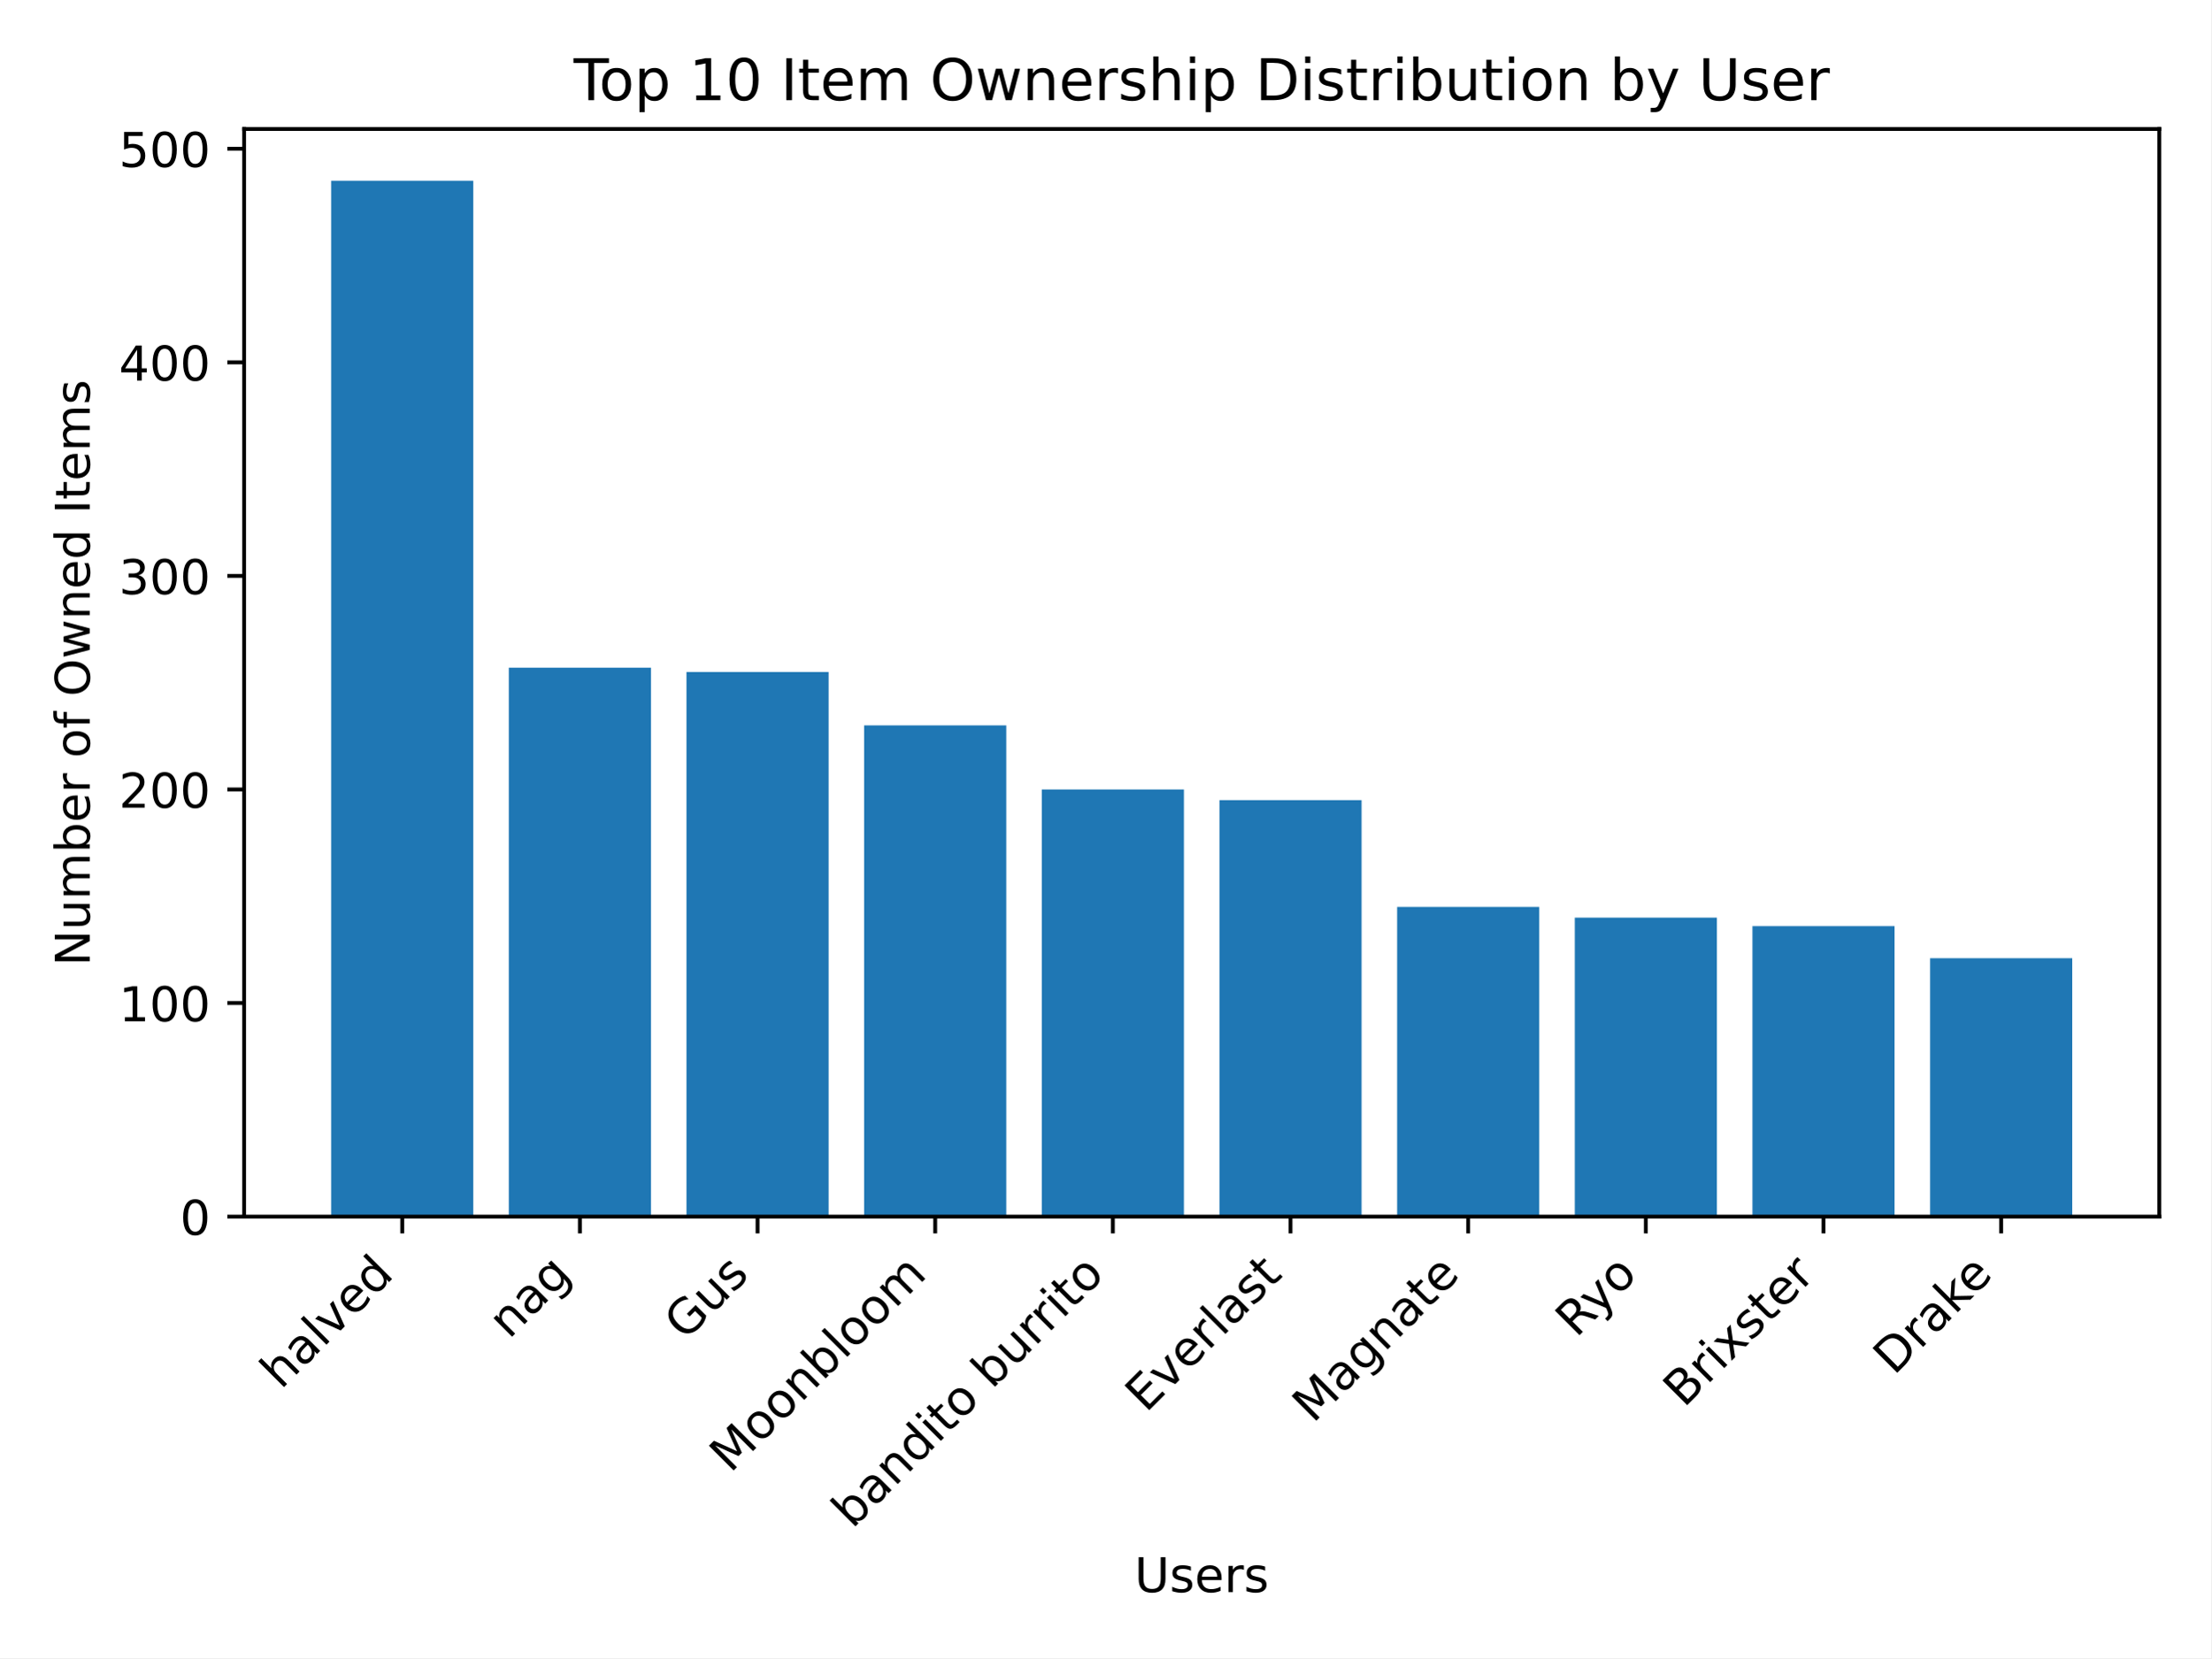
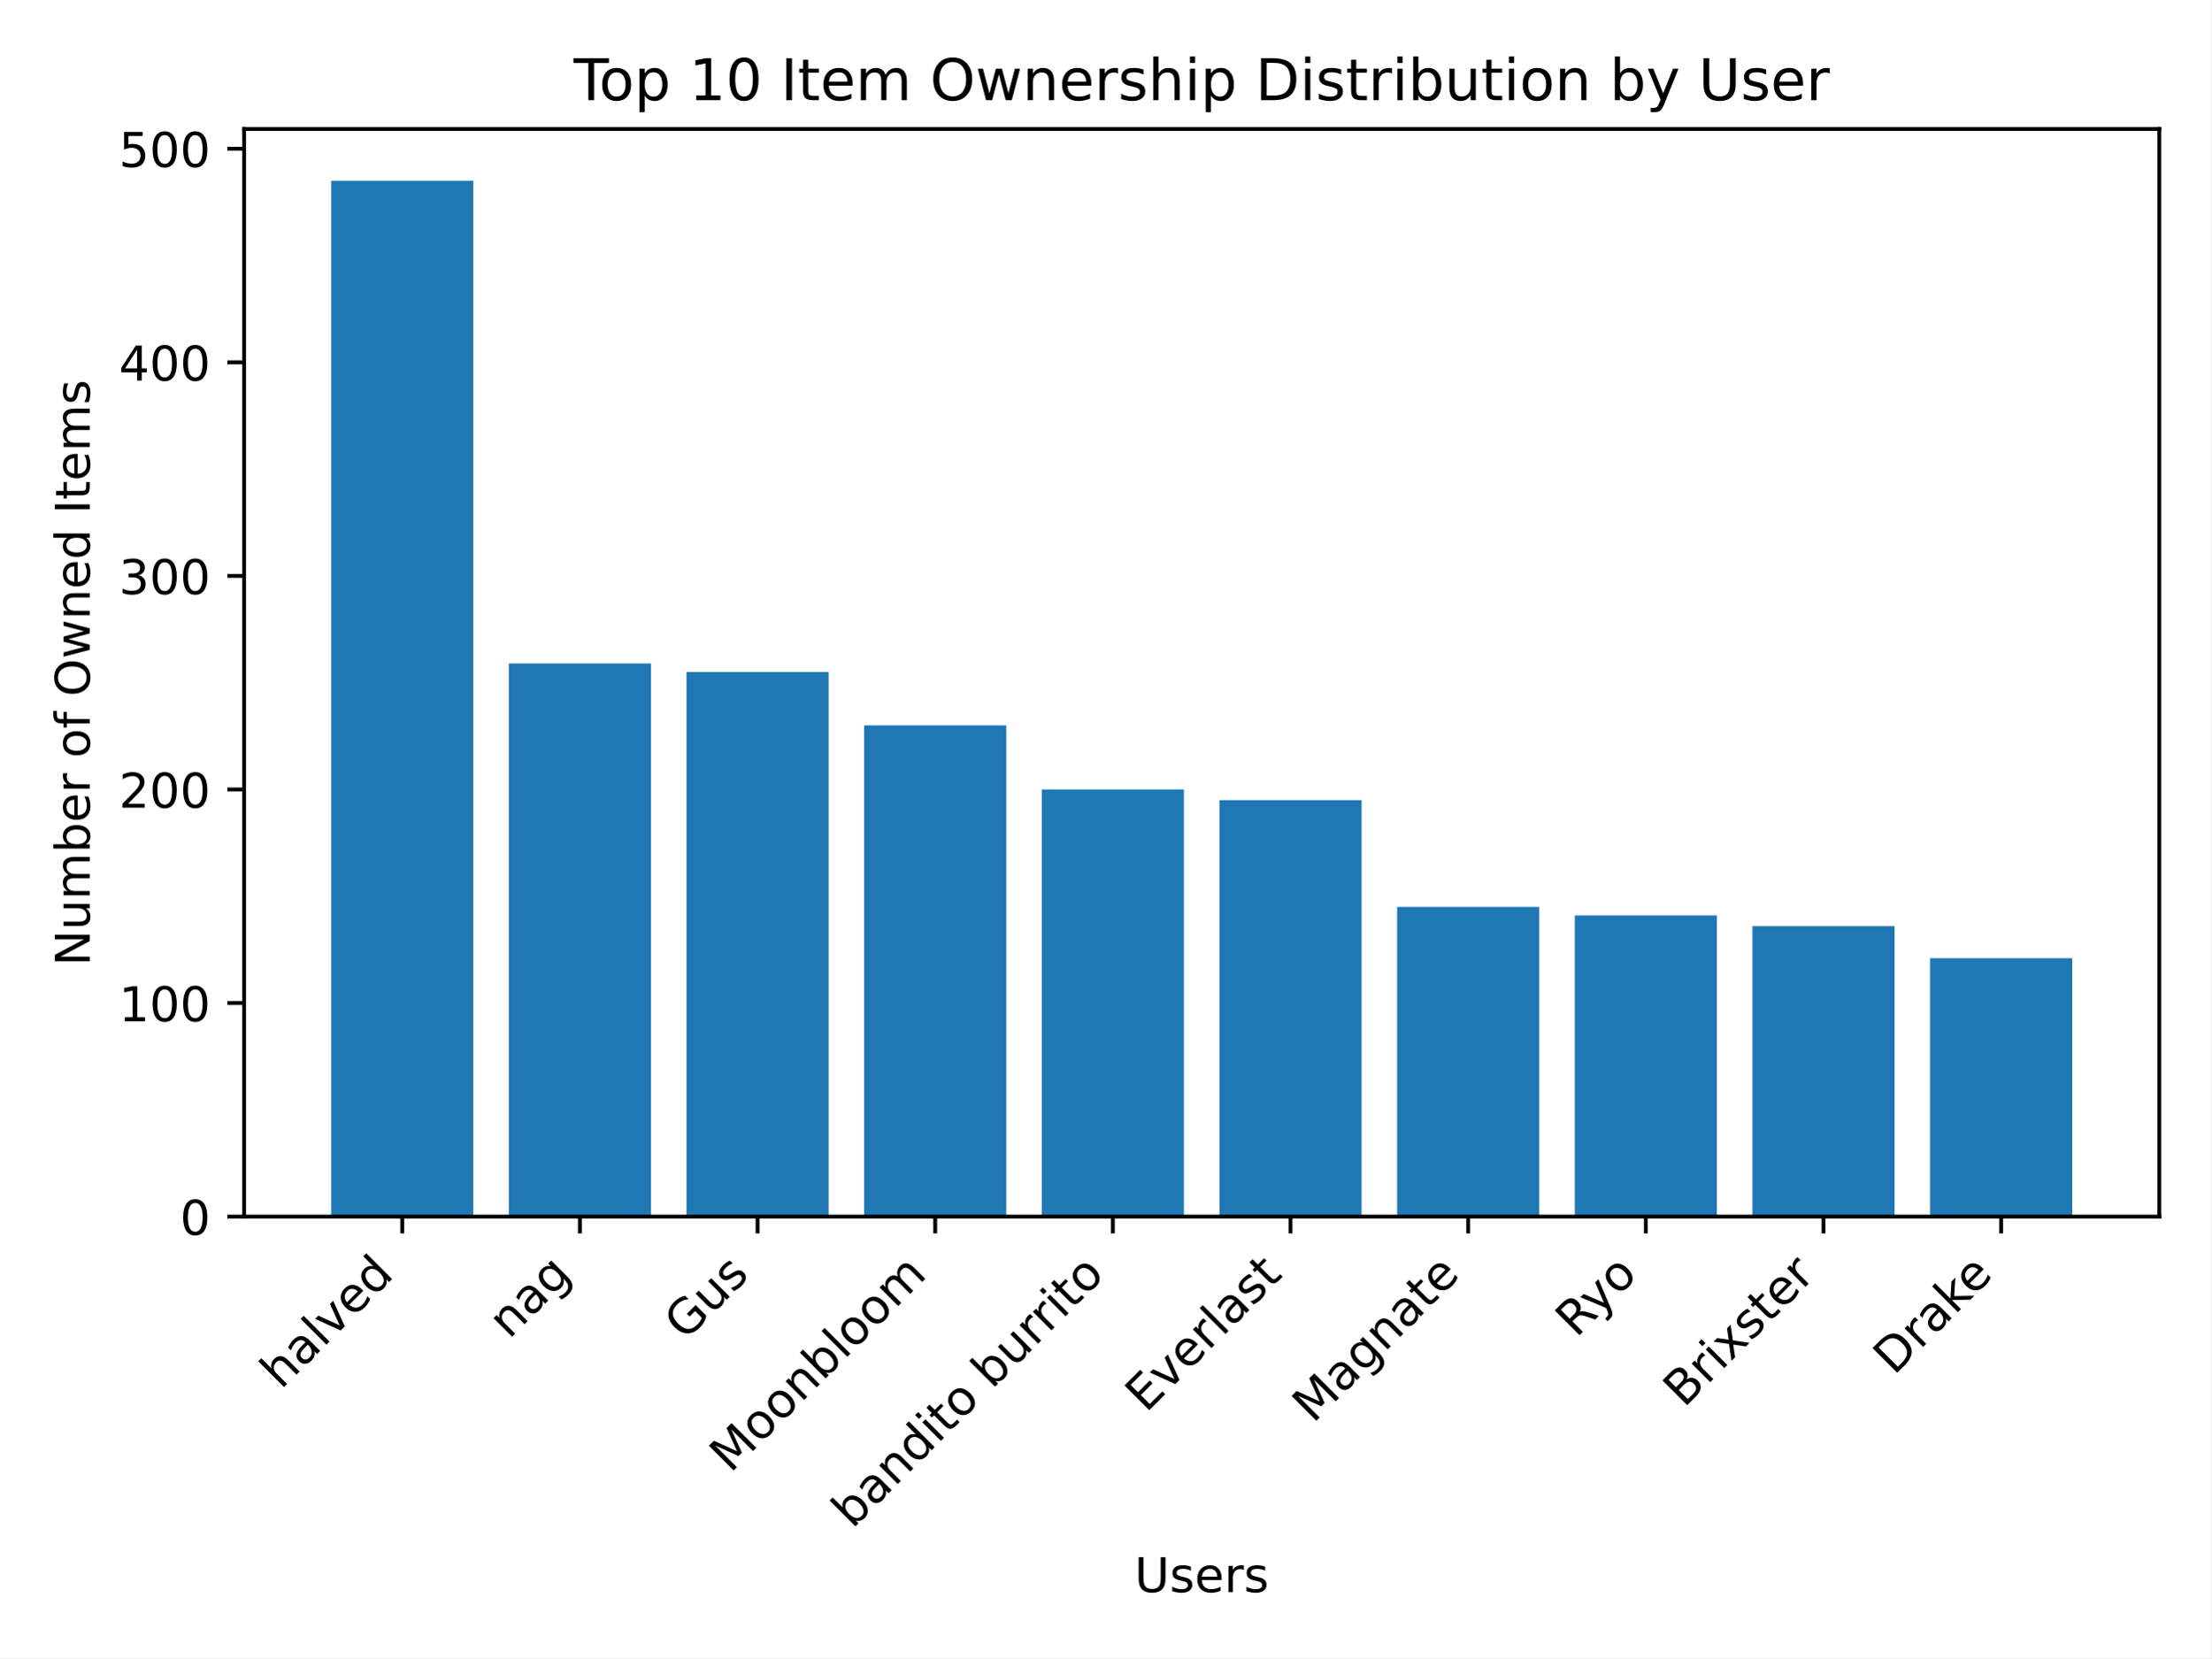
<svg xmlns="http://www.w3.org/2000/svg" xmlns:xlink="http://www.w3.org/1999/xlink" width="460.8pt" height="345.6pt" viewBox="0 0 460.8 345.6" version="1.1">
  <defs>
    <style type="text/css">*{stroke-linejoin: round; stroke-linecap: butt}</style>
  </defs>
  <g id="figure_1">
    <g id="patch_1">
      <path d="M 0 345.6  L 460.8 345.6  L 460.8 0  L 0 0  z " style="fill: #ffffff" />
    </g>
    <g id="axes_1">
      <g id="patch_2">
        <path d="M 50.87 253.581  L 450 253.581  L 450 26.88  L 50.87 26.88  z " style="fill: #ffffff" />
      </g>
      <g id="patch_3">
-         <path d="M 69.012 253.581  L 98.632 253.581  L 98.632 37.675  L 69.012 37.675  z " clip-path="url(#pc7df657d75)" style="fill: #1f77b4" />
+         <path d="M 69.012 253.581  L 98.632 253.581  L 98.632 37.675  L 69.012 37.675  z " clip-path="url(#pf16e4abce2)" style="fill: #1f77b4" />
      </g>
      <g id="patch_4">
-         <path d="M 106.037 253.581  L 135.657 253.581  L 135.657 139.173  L 106.037 139.173  z " clip-path="url(#pc7df657d75)" style="fill: #1f77b4" />
+         <path d="M 106.037 253.581  L 135.657 253.581  L 135.657 138.283  L 106.037 138.283  z " clip-path="url(#pf16e4abce2)" style="fill: #1f77b4" />
      </g>
      <g id="patch_5">
-         <path d="M 143.062 253.581  L 172.682 253.581  L 172.682 140.063  L 143.062 140.063  z " clip-path="url(#pc7df657d75)" style="fill: #1f77b4" />
+         <path d="M 143.062 253.581  L 172.682 253.581  L 172.682 140.063  L 143.062 140.063  z " clip-path="url(#pf16e4abce2)" style="fill: #1f77b4" />
      </g>
      <g id="patch_6">
-         <path d="M 180.087 253.581  L 209.707 253.581  L 209.707 151.192  L 180.087 151.192  z " clip-path="url(#pc7df657d75)" style="fill: #1f77b4" />
+         <path d="M 180.087 253.581  L 209.707 253.581  L 209.707 151.192  L 180.087 151.192  z " clip-path="url(#pf16e4abce2)" style="fill: #1f77b4" />
      </g>
      <g id="patch_7">
-         <path d="M 217.112 253.581  L 246.732 253.581  L 246.732 164.547  L 217.112 164.547  z " clip-path="url(#pc7df657d75)" style="fill: #1f77b4" />
+         <path d="M 217.112 253.581  L 246.732 253.581  L 246.732 164.547  L 217.112 164.547  z " clip-path="url(#pf16e4abce2)" style="fill: #1f77b4" />
      </g>
      <g id="patch_8">
-         <path d="M 254.138 253.581  L 283.758 253.581  L 283.758 166.773  L 254.138 166.773  z " clip-path="url(#pc7df657d75)" style="fill: #1f77b4" />
+         <path d="M 254.138 253.581  L 283.758 253.581  L 283.758 166.773  L 254.138 166.773  z " clip-path="url(#pf16e4abce2)" style="fill: #1f77b4" />
      </g>
      <g id="patch_9">
-         <path d="M 291.163 253.581  L 320.783 253.581  L 320.783 189.032  L 291.163 189.032  z " clip-path="url(#pc7df657d75)" style="fill: #1f77b4" />
+         <path d="M 291.163 253.581  L 320.783 253.581  L 320.783 189.032  L 291.163 189.032  z " clip-path="url(#pf16e4abce2)" style="fill: #1f77b4" />
      </g>
      <g id="patch_10">
-         <path d="M 328.188 253.581  L 357.808 253.581  L 357.808 191.257  L 328.188 191.257  z " clip-path="url(#pc7df657d75)" style="fill: #1f77b4" />
+         <path d="M 328.188 253.581  L 357.808 253.581  L 357.808 190.812  L 328.188 190.812  z " clip-path="url(#pf16e4abce2)" style="fill: #1f77b4" />
      </g>
      <g id="patch_11">
-         <path d="M 365.213 253.581  L 394.833 253.581  L 394.833 193.038  L 365.213 193.038  z " clip-path="url(#pc7df657d75)" style="fill: #1f77b4" />
+         <path d="M 365.213 253.581  L 394.833 253.581  L 394.833 193.038  L 365.213 193.038  z " clip-path="url(#pf16e4abce2)" style="fill: #1f77b4" />
      </g>
      <g id="patch_12">
-         <path d="M 402.238 253.581  L 431.858 253.581  L 431.858 199.716  L 402.238 199.716  z " clip-path="url(#pc7df657d75)" style="fill: #1f77b4" />
+         <path d="M 402.238 253.581  L 431.858 253.581  L 431.858 199.716  L 402.238 199.716  z " clip-path="url(#pf16e4abce2)" style="fill: #1f77b4" />
      </g>
      <g id="matplotlib.axis_1">
        <g id="xtick_1">
          <g id="line2d_1">
            <defs>
-               <path id="mdaec86fa4c" d="M 0 0  L 0 3.5  " style="stroke: #000000; stroke-width: 0.8" />
+               <path id="m35e32a3d0b" d="M 0 0  L 0 3.5  " style="stroke: #000000; stroke-width: 0.8" />
            </defs>
            <g>
-               <use xlink:href="#mdaec86fa4c" x="83.822" y="253.581" style="stroke: #000000; stroke-width: 0.8" />
+               <use xlink:href="#m35e32a3d0b" x="83.822" y="253.581" style="stroke: #000000; stroke-width: 0.8" />
            </g>
          </g>
          <g id="text_1">
            <g transform="translate(58.54764 289.7576) rotate(-45) scale(0.1 -0.1)">
              <defs>
                <path id="DejaVuSans-68" d="M 3513 2113  L 3513 0  L 2938 0  L 2938 2094  Q 2938 2591 2744 2837  Q 2550 3084 2163 3084  Q 1697 3084 1428 2787  Q 1159 2491 1159 1978  L 1159 0  L 581 0  L 581 4863  L 1159 4863  L 1159 2956  Q 1366 3272 1645 3428  Q 1925 3584 2291 3584  Q 2894 3584 3203 3211  Q 3513 2838 3513 2113  z " transform="scale(0.015625)" />
                <path id="DejaVuSans-61" d="M 2194 1759  Q 1497 1759 1228 1600  Q 959 1441 959 1056  Q 959 750 1161 570  Q 1363 391 1709 391  Q 2188 391 2477 730  Q 2766 1069 2766 1631  L 2766 1759  L 2194 1759  z M 3341 1997  L 3341 0  L 2766 0  L 2766 531  Q 2569 213 2275 61  Q 1981 -91 1556 -91  Q 1019 -91 701 211  Q 384 513 384 1019  Q 384 1609 779 1909  Q 1175 2209 1959 2209  L 2766 2209  L 2766 2266  Q 2766 2663 2505 2880  Q 2244 3097 1772 3097  Q 1472 3097 1187 3025  Q 903 2953 641 2809  L 641 3341  Q 956 3463 1253 3523  Q 1550 3584 1831 3584  Q 2591 3584 2966 3190  Q 3341 2797 3341 1997  z " transform="scale(0.015625)" />
                <path id="DejaVuSans-6c" d="M 603 4863  L 1178 4863  L 1178 0  L 603 0  L 603 4863  z " transform="scale(0.015625)" />
                <path id="DejaVuSans-76" d="M 191 3500  L 800 3500  L 1894 563  L 2988 3500  L 3597 3500  L 2284 0  L 1503 0  L 191 3500  z " transform="scale(0.015625)" />
                <path id="DejaVuSans-65" d="M 3597 1894  L 3597 1613  L 953 1613  Q 991 1019 1311 708  Q 1631 397 2203 397  Q 2534 397 2845 478  Q 3156 559 3463 722  L 3463 178  Q 3153 47 2828 -22  Q 2503 -91 2169 -91  Q 1331 -91 842 396  Q 353 884 353 1716  Q 353 2575 817 3079  Q 1281 3584 2069 3584  Q 2775 3584 3186 3129  Q 3597 2675 3597 1894  z M 3022 2063  Q 3016 2534 2758 2815  Q 2500 3097 2075 3097  Q 1594 3097 1305 2825  Q 1016 2553 972 2059  L 3022 2063  z " transform="scale(0.015625)" />
                <path id="DejaVuSans-64" d="M 2906 2969  L 2906 4863  L 3481 4863  L 3481 0  L 2906 0  L 2906 525  Q 2725 213 2448 61  Q 2172 -91 1784 -91  Q 1150 -91 751 415  Q 353 922 353 1747  Q 353 2572 751 3078  Q 1150 3584 1784 3584  Q 2172 3584 2448 3432  Q 2725 3281 2906 2969  z M 947 1747  Q 947 1113 1208 752  Q 1469 391 1925 391  Q 2381 391 2643 752  Q 2906 1113 2906 1747  Q 2906 2381 2643 2742  Q 2381 3103 1925 3103  Q 1469 3103 1208 2742  Q 947 2381 947 1747  z " transform="scale(0.015625)" />
              </defs>
              <use xlink:href="#DejaVuSans-68" />
              <use xlink:href="#DejaVuSans-61" x="63.379" />
              <use xlink:href="#DejaVuSans-6c" x="124.658" />
              <use xlink:href="#DejaVuSans-76" x="152.441" />
              <use xlink:href="#DejaVuSans-65" x="211.621" />
              <use xlink:href="#DejaVuSans-64" x="273.145" />
            </g>
          </g>
        </g>
        <g id="xtick_2">
          <g id="line2d_2">
            <g>
-               <use xlink:href="#mdaec86fa4c" x="120.847" y="253.581" style="stroke: #000000; stroke-width: 0.8" />
+               <use xlink:href="#m35e32a3d0b" x="120.847" y="253.581" style="stroke: #000000; stroke-width: 0.8" />
            </g>
          </g>
          <g id="text_2">
            <g transform="translate(106.0732 279.257) rotate(-45) scale(0.1 -0.1)">
              <defs>
                <path id="DejaVuSans-6e" d="M 3513 2113  L 3513 0  L 2938 0  L 2938 2094  Q 2938 2591 2744 2837  Q 2550 3084 2163 3084  Q 1697 3084 1428 2787  Q 1159 2491 1159 1978  L 1159 0  L 581 0  L 581 3500  L 1159 3500  L 1159 2956  Q 1366 3272 1645 3428  Q 1925 3584 2291 3584  Q 2894 3584 3203 3211  Q 3513 2838 3513 2113  z " transform="scale(0.015625)" />
                <path id="DejaVuSans-67" d="M 2906 1791  Q 2906 2416 2648 2759  Q 2391 3103 1925 3103  Q 1463 3103 1205 2759  Q 947 2416 947 1791  Q 947 1169 1205 825  Q 1463 481 1925 481  Q 2391 481 2648 825  Q 2906 1169 2906 1791  z M 3481 434  Q 3481 -459 3084 -895  Q 2688 -1331 1869 -1331  Q 1566 -1331 1297 -1286  Q 1028 -1241 775 -1147  L 775 -588  Q 1028 -725 1275 -790  Q 1522 -856 1778 -856  Q 2344 -856 2625 -561  Q 2906 -266 2906 331  L 2906 616  Q 2728 306 2450 153  Q 2172 0 1784 0  Q 1141 0 747 490  Q 353 981 353 1791  Q 353 2603 747 3093  Q 1141 3584 1784 3584  Q 2172 3584 2450 3431  Q 2728 3278 2906 2969  L 2906 3500  L 3481 3500  L 3481 434  z " transform="scale(0.015625)" />
              </defs>
              <use xlink:href="#DejaVuSans-6e" />
              <use xlink:href="#DejaVuSans-61" x="63.379" />
              <use xlink:href="#DejaVuSans-67" x="124.658" />
            </g>
          </g>
        </g>
        <g id="xtick_3">
          <g id="line2d_3">
            <g>
-               <use xlink:href="#mdaec86fa4c" x="157.872" y="253.581" style="stroke: #000000; stroke-width: 0.8" />
+               <use xlink:href="#m35e32a3d0b" x="157.872" y="253.581" style="stroke: #000000; stroke-width: 0.8" />
            </g>
          </g>
          <g id="text_3">
            <g transform="translate(142.758 279.5973) rotate(-45) scale(0.1 -0.1)">
              <defs>
                <path id="DejaVuSans-47" d="M 3809 666  L 3809 1919  L 2778 1919  L 2778 2438  L 4434 2438  L 4434 434  Q 4069 175 3628 42  Q 3188 -91 2688 -91  Q 1594 -91 976 548  Q 359 1188 359 2328  Q 359 3472 976 4111  Q 1594 4750 2688 4750  Q 3144 4750 3555 4637  Q 3966 4525 4313 4306  L 4313 3634  Q 3963 3931 3569 4081  Q 3175 4231 2741 4231  Q 1884 4231 1454 3753  Q 1025 3275 1025 2328  Q 1025 1384 1454 906  Q 1884 428 2741 428  Q 3075 428 3337 486  Q 3600 544 3809 666  z " transform="scale(0.015625)" />
                <path id="DejaVuSans-75" d="M 544 1381  L 544 3500  L 1119 3500  L 1119 1403  Q 1119 906 1312 657  Q 1506 409 1894 409  Q 2359 409 2629 706  Q 2900 1003 2900 1516  L 2900 3500  L 3475 3500  L 3475 0  L 2900 0  L 2900 538  Q 2691 219 2414 64  Q 2138 -91 1772 -91  Q 1169 -91 856 284  Q 544 659 544 1381  z M 1991 3584  L 1991 3584  z " transform="scale(0.015625)" />
                <path id="DejaVuSans-73" d="M 2834 3397  L 2834 2853  Q 2591 2978 2328 3040  Q 2066 3103 1784 3103  Q 1356 3103 1142 2972  Q 928 2841 928 2578  Q 928 2378 1081 2264  Q 1234 2150 1697 2047  L 1894 2003  Q 2506 1872 2764 1633  Q 3022 1394 3022 966  Q 3022 478 2636 193  Q 2250 -91 1575 -91  Q 1294 -91 989 -36  Q 684 19 347 128  L 347 722  Q 666 556 975 473  Q 1284 391 1588 391  Q 1994 391 2212 530  Q 2431 669 2431 922  Q 2431 1156 2273 1281  Q 2116 1406 1581 1522  L 1381 1569  Q 847 1681 609 1914  Q 372 2147 372 2553  Q 372 3047 722 3315  Q 1072 3584 1716 3584  Q 2034 3584 2315 3537  Q 2597 3491 2834 3397  z " transform="scale(0.015625)" />
              </defs>
              <use xlink:href="#DejaVuSans-47" />
              <use xlink:href="#DejaVuSans-75" x="77.49" />
              <use xlink:href="#DejaVuSans-73" x="140.869" />
            </g>
          </g>
        </g>
        <g id="xtick_4">
          <g id="line2d_4">
            <g>
-               <use xlink:href="#mdaec86fa4c" x="194.897" y="253.581" style="stroke: #000000; stroke-width: 0.8" />
+               <use xlink:href="#m35e32a3d0b" x="194.897" y="253.581" style="stroke: #000000; stroke-width: 0.8" />
            </g>
          </g>
          <g id="text_4">
            <g transform="translate(152.197 307.1833) rotate(-45) scale(0.1 -0.1)">
              <defs>
                <path id="DejaVuSans-4d" d="M 628 4666  L 1569 4666  L 2759 1491  L 3956 4666  L 4897 4666  L 4897 0  L 4281 0  L 4281 4097  L 3078 897  L 2444 897  L 1241 4097  L 1241 0  L 628 0  L 628 4666  z " transform="scale(0.015625)" />
                <path id="DejaVuSans-6f" d="M 1959 3097  Q 1497 3097 1228 2736  Q 959 2375 959 1747  Q 959 1119 1226 758  Q 1494 397 1959 397  Q 2419 397 2687 759  Q 2956 1122 2956 1747  Q 2956 2369 2687 2733  Q 2419 3097 1959 3097  z M 1959 3584  Q 2709 3584 3137 3096  Q 3566 2609 3566 1747  Q 3566 888 3137 398  Q 2709 -91 1959 -91  Q 1206 -91 779 398  Q 353 888 353 1747  Q 353 2609 779 3096  Q 1206 3584 1959 3584  z " transform="scale(0.015625)" />
                <path id="DejaVuSans-62" d="M 3116 1747  Q 3116 2381 2855 2742  Q 2594 3103 2138 3103  Q 1681 3103 1420 2742  Q 1159 2381 1159 1747  Q 1159 1113 1420 752  Q 1681 391 2138 391  Q 2594 391 2855 752  Q 3116 1113 3116 1747  z M 1159 2969  Q 1341 3281 1617 3432  Q 1894 3584 2278 3584  Q 2916 3584 3314 3078  Q 3713 2572 3713 1747  Q 3713 922 3314 415  Q 2916 -91 2278 -91  Q 1894 -91 1617 61  Q 1341 213 1159 525  L 1159 0  L 581 0  L 581 4863  L 1159 4863  L 1159 2969  z " transform="scale(0.015625)" />
                <path id="DejaVuSans-6d" d="M 3328 2828  Q 3544 3216 3844 3400  Q 4144 3584 4550 3584  Q 5097 3584 5394 3201  Q 5691 2819 5691 2113  L 5691 0  L 5113 0  L 5113 2094  Q 5113 2597 4934 2840  Q 4756 3084 4391 3084  Q 3944 3084 3684 2787  Q 3425 2491 3425 1978  L 3425 0  L 2847 0  L 2847 2094  Q 2847 2600 2669 2842  Q 2491 3084 2119 3084  Q 1678 3084 1418 2786  Q 1159 2488 1159 1978  L 1159 0  L 581 0  L 581 3500  L 1159 3500  L 1159 2956  Q 1356 3278 1631 3431  Q 1906 3584 2284 3584  Q 2666 3584 2933 3390  Q 3200 3197 3328 2828  z " transform="scale(0.015625)" />
              </defs>
              <use xlink:href="#DejaVuSans-4d" />
              <use xlink:href="#DejaVuSans-6f" x="86.279" />
              <use xlink:href="#DejaVuSans-6f" x="147.461" />
              <use xlink:href="#DejaVuSans-6e" x="208.643" />
              <use xlink:href="#DejaVuSans-62" x="272.021" />
              <use xlink:href="#DejaVuSans-6c" x="335.498" />
              <use xlink:href="#DejaVuSans-6f" x="363.281" />
              <use xlink:href="#DejaVuSans-6f" x="424.463" />
              <use xlink:href="#DejaVuSans-6d" x="485.645" />
            </g>
          </g>
        </g>
        <g id="xtick_5">
          <g id="line2d_5">
            <g>
-               <use xlink:href="#mdaec86fa4c" x="231.922" y="253.581" style="stroke: #000000; stroke-width: 0.8" />
+               <use xlink:href="#m35e32a3d0b" x="231.922" y="253.581" style="stroke: #000000; stroke-width: 0.8" />
            </g>
          </g>
          <g id="text_5">
            <g transform="translate(177.6255 318.7799) rotate(-45) scale(0.1 -0.1)">
              <defs>
                <path id="DejaVuSans-69" d="M 603 3500  L 1178 3500  L 1178 0  L 603 0  L 603 3500  z M 603 4863  L 1178 4863  L 1178 4134  L 603 4134  L 603 4863  z " transform="scale(0.015625)" />
                <path id="DejaVuSans-74" d="M 1172 4494  L 1172 3500  L 2356 3500  L 2356 3053  L 1172 3053  L 1172 1153  Q 1172 725 1289 603  Q 1406 481 1766 481  L 2356 481  L 2356 0  L 1766 0  Q 1100 0 847 248  Q 594 497 594 1153  L 594 3053  L 172 3053  L 172 3500  L 594 3500  L 594 4494  L 1172 4494  z " transform="scale(0.015625)" />
                <path id="DejaVuSans-20" transform="scale(0.015625)" />
                <path id="DejaVuSans-72" d="M 2631 2963  Q 2534 3019 2420 3045  Q 2306 3072 2169 3072  Q 1681 3072 1420 2755  Q 1159 2438 1159 1844  L 1159 0  L 581 0  L 581 3500  L 1159 3500  L 1159 2956  Q 1341 3275 1631 3429  Q 1922 3584 2338 3584  Q 2397 3584 2469 3576  Q 2541 3569 2628 3553  L 2631 2963  z " transform="scale(0.015625)" />
              </defs>
              <use xlink:href="#DejaVuSans-62" />
              <use xlink:href="#DejaVuSans-61" x="63.477" />
              <use xlink:href="#DejaVuSans-6e" x="124.756" />
              <use xlink:href="#DejaVuSans-64" x="188.135" />
              <use xlink:href="#DejaVuSans-69" x="251.611" />
              <use xlink:href="#DejaVuSans-74" x="279.395" />
              <use xlink:href="#DejaVuSans-6f" x="318.604" />
              <use xlink:href="#DejaVuSans-20" x="379.785" />
              <use xlink:href="#DejaVuSans-62" x="411.572" />
              <use xlink:href="#DejaVuSans-75" x="475.049" />
              <use xlink:href="#DejaVuSans-72" x="538.428" />
              <use xlink:href="#DejaVuSans-72" x="577.791" />
              <use xlink:href="#DejaVuSans-69" x="618.904" />
              <use xlink:href="#DejaVuSans-74" x="646.688" />
              <use xlink:href="#DejaVuSans-6f" x="685.896" />
            </g>
          </g>
        </g>
        <g id="xtick_6">
          <g id="line2d_6">
            <g>
-               <use xlink:href="#mdaec86fa4c" x="268.948" y="253.581" style="stroke: #000000; stroke-width: 0.8" />
+               <use xlink:href="#m35e32a3d0b" x="268.948" y="253.581" style="stroke: #000000; stroke-width: 0.8" />
            </g>
          </g>
          <g id="text_6">
            <g transform="translate(238.8126 294.6178) rotate(-45) scale(0.1 -0.1)">
              <defs>
                <path id="DejaVuSans-45" d="M 628 4666  L 3578 4666  L 3578 4134  L 1259 4134  L 1259 2753  L 3481 2753  L 3481 2222  L 1259 2222  L 1259 531  L 3634 531  L 3634 0  L 628 0  L 628 4666  z " transform="scale(0.015625)" />
              </defs>
              <use xlink:href="#DejaVuSans-45" />
              <use xlink:href="#DejaVuSans-76" x="63.184" />
              <use xlink:href="#DejaVuSans-65" x="122.363" />
              <use xlink:href="#DejaVuSans-72" x="183.887" />
              <use xlink:href="#DejaVuSans-6c" x="225" />
              <use xlink:href="#DejaVuSans-61" x="252.783" />
              <use xlink:href="#DejaVuSans-73" x="314.062" />
              <use xlink:href="#DejaVuSans-74" x="366.162" />
            </g>
          </g>
        </g>
        <g id="xtick_7">
          <g id="line2d_7">
            <g>
-               <use xlink:href="#mdaec86fa4c" x="305.973" y="253.581" style="stroke: #000000; stroke-width: 0.8" />
+               <use xlink:href="#m35e32a3d0b" x="305.973" y="253.581" style="stroke: #000000; stroke-width: 0.8" />
            </g>
          </g>
          <g id="text_7">
            <g transform="translate(273.6412 296.8143) rotate(-45) scale(0.1 -0.1)">
              <use xlink:href="#DejaVuSans-4d" />
              <use xlink:href="#DejaVuSans-61" x="86.279" />
              <use xlink:href="#DejaVuSans-67" x="147.559" />
              <use xlink:href="#DejaVuSans-6e" x="211.035" />
              <use xlink:href="#DejaVuSans-61" x="274.414" />
              <use xlink:href="#DejaVuSans-74" x="335.693" />
              <use xlink:href="#DejaVuSans-65" x="374.902" />
            </g>
          </g>
        </g>
        <g id="xtick_8">
          <g id="line2d_8">
            <g>
-               <use xlink:href="#mdaec86fa4c" x="342.998" y="253.581" style="stroke: #000000; stroke-width: 0.8" />
+               <use xlink:href="#m35e32a3d0b" x="342.998" y="253.581" style="stroke: #000000; stroke-width: 0.8" />
            </g>
          </g>
          <g id="text_8">
            <g transform="translate(328.4909 278.9897) rotate(-45) scale(0.1 -0.1)">
              <defs>
                <path id="DejaVuSans-52" d="M 2841 2188  Q 3044 2119 3236 1894  Q 3428 1669 3622 1275  L 4263 0  L 3584 0  L 2988 1197  Q 2756 1666 2539 1819  Q 2322 1972 1947 1972  L 1259 1972  L 1259 0  L 628 0  L 628 4666  L 2053 4666  Q 2853 4666 3247 4331  Q 3641 3997 3641 3322  Q 3641 2881 3436 2590  Q 3231 2300 2841 2188  z M 1259 4147  L 1259 2491  L 2053 2491  Q 2509 2491 2742 2702  Q 2975 2913 2975 3322  Q 2975 3731 2742 3939  Q 2509 4147 2053 4147  L 1259 4147  z " transform="scale(0.015625)" />
                <path id="DejaVuSans-79" d="M 2059 -325  Q 1816 -950 1584 -1140  Q 1353 -1331 966 -1331  L 506 -1331  L 506 -850  L 844 -850  Q 1081 -850 1212 -737  Q 1344 -625 1503 -206  L 1606 56  L 191 3500  L 800 3500  L 1894 763  L 2988 3500  L 3597 3500  L 2059 -325  z " transform="scale(0.015625)" />
              </defs>
              <use xlink:href="#DejaVuSans-52" />
              <use xlink:href="#DejaVuSans-79" x="63.982" />
              <use xlink:href="#DejaVuSans-6f" x="123.162" />
            </g>
          </g>
        </g>
        <g id="xtick_9">
          <g id="line2d_9">
            <g>
-               <use xlink:href="#mdaec86fa4c" x="380.023" y="253.581" style="stroke: #000000; stroke-width: 0.8" />
+               <use xlink:href="#m35e32a3d0b" x="380.023" y="253.581" style="stroke: #000000; stroke-width: 0.8" />
            </g>
          </g>
          <g id="text_9">
            <g transform="translate(350.9307 293.5748) rotate(-45) scale(0.1 -0.1)">
              <defs>
                <path id="DejaVuSans-42" d="M 1259 2228  L 1259 519  L 2272 519  Q 2781 519 3026 730  Q 3272 941 3272 1375  Q 3272 1813 3026 2020  Q 2781 2228 2272 2228  L 1259 2228  z M 1259 4147  L 1259 2741  L 2194 2741  Q 2656 2741 2882 2914  Q 3109 3088 3109 3444  Q 3109 3797 2882 3972  Q 2656 4147 2194 4147  L 1259 4147  z M 628 4666  L 2241 4666  Q 2963 4666 3353 4366  Q 3744 4066 3744 3513  Q 3744 3084 3544 2831  Q 3344 2578 2956 2516  Q 3422 2416 3680 2098  Q 3938 1781 3938 1306  Q 3938 681 3513 340  Q 3088 0 2303 0  L 628 0  L 628 4666  z " transform="scale(0.015625)" />
                <path id="DejaVuSans-78" d="M 3513 3500  L 2247 1797  L 3578 0  L 2900 0  L 1881 1375  L 863 0  L 184 0  L 1544 1831  L 300 3500  L 978 3500  L 1906 2253  L 2834 3500  L 3513 3500  z " transform="scale(0.015625)" />
              </defs>
              <use xlink:href="#DejaVuSans-42" />
              <use xlink:href="#DejaVuSans-72" x="68.604" />
              <use xlink:href="#DejaVuSans-69" x="109.717" />
              <use xlink:href="#DejaVuSans-78" x="137.5" />
              <use xlink:href="#DejaVuSans-73" x="196.68" />
              <use xlink:href="#DejaVuSans-74" x="248.779" />
              <use xlink:href="#DejaVuSans-65" x="287.988" />
              <use xlink:href="#DejaVuSans-72" x="349.512" />
            </g>
          </g>
        </g>
        <g id="xtick_10">
          <g id="line2d_10">
            <g>
-               <use xlink:href="#mdaec86fa4c" x="417.048" y="253.581" style="stroke: #000000; stroke-width: 0.8" />
+               <use xlink:href="#m35e32a3d0b" x="417.048" y="253.581" style="stroke: #000000; stroke-width: 0.8" />
            </g>
          </g>
          <g id="text_10">
            <g transform="translate(394.7031 286.8275) rotate(-45) scale(0.1 -0.1)">
              <defs>
                <path id="DejaVuSans-44" d="M 1259 4147  L 1259 519  L 2022 519  Q 2988 519 3436 956  Q 3884 1394 3884 2338  Q 3884 3275 3436 3711  Q 2988 4147 2022 4147  L 1259 4147  z M 628 4666  L 1925 4666  Q 3281 4666 3915 4102  Q 4550 3538 4550 2338  Q 4550 1131 3912 565  Q 3275 0 1925 0  L 628 0  L 628 4666  z " transform="scale(0.015625)" />
                <path id="DejaVuSans-6b" d="M 581 4863  L 1159 4863  L 1159 1991  L 2875 3500  L 3609 3500  L 1753 1863  L 3688 0  L 2938 0  L 1159 1709  L 1159 0  L 581 0  L 581 4863  z " transform="scale(0.015625)" />
              </defs>
              <use xlink:href="#DejaVuSans-44" />
              <use xlink:href="#DejaVuSans-72" x="77.002" />
              <use xlink:href="#DejaVuSans-61" x="118.115" />
              <use xlink:href="#DejaVuSans-6b" x="179.395" />
              <use xlink:href="#DejaVuSans-65" x="233.68" />
            </g>
          </g>
        </g>
        <g id="text_11">
          <g transform="translate(236.4342 331.8489) scale(0.1 -0.1)">
            <defs>
              <path id="DejaVuSans-55" d="M 556 4666  L 1191 4666  L 1191 1831  Q 1191 1081 1462 751  Q 1734 422 2344 422  Q 2950 422 3222 751  Q 3494 1081 3494 1831  L 3494 4666  L 4128 4666  L 4128 1753  Q 4128 841 3676 375  Q 3225 -91 2344 -91  Q 1459 -91 1007 375  Q 556 841 556 1753  L 556 4666  z " transform="scale(0.015625)" />
            </defs>
            <use xlink:href="#DejaVuSans-55" />
            <use xlink:href="#DejaVuSans-73" x="73.193" />
            <use xlink:href="#DejaVuSans-65" x="125.293" />
            <use xlink:href="#DejaVuSans-72" x="186.816" />
            <use xlink:href="#DejaVuSans-73" x="227.93" />
          </g>
        </g>
      </g>
      <g id="matplotlib.axis_2">
        <g id="ytick_1">
          <g id="line2d_11">
            <defs>
-               <path id="m0f036863aa" d="M 0 0  L -3.5 0  " style="stroke: #000000; stroke-width: 0.8" />
+               <path id="m96d08039e6" d="M 0 0  L -3.5 0  " style="stroke: #000000; stroke-width: 0.8" />
            </defs>
            <g>
-               <use xlink:href="#m0f036863aa" x="50.87" y="253.581" style="stroke: #000000; stroke-width: 0.8" />
+               <use xlink:href="#m96d08039e6" x="50.87" y="253.581" style="stroke: #000000; stroke-width: 0.8" />
            </g>
          </g>
          <g id="text_12">
            <g transform="translate(37.5075 257.3798) scale(0.1 -0.1)">
              <defs>
                <path id="DejaVuSans-30" d="M 2034 4250  Q 1547 4250 1301 3770  Q 1056 3291 1056 2328  Q 1056 1369 1301 889  Q 1547 409 2034 409  Q 2525 409 2770 889  Q 3016 1369 3016 2328  Q 3016 3291 2770 3770  Q 2525 4250 2034 4250  z M 2034 4750  Q 2819 4750 3233 4129  Q 3647 3509 3647 2328  Q 3647 1150 3233 529  Q 2819 -91 2034 -91  Q 1250 -91 836 529  Q 422 1150 422 2328  Q 422 3509 836 4129  Q 1250 4750 2034 4750  z " transform="scale(0.015625)" />
              </defs>
              <use xlink:href="#DejaVuSans-30" />
            </g>
          </g>
        </g>
        <g id="ytick_2">
          <g id="line2d_12">
            <g>
-               <use xlink:href="#m0f036863aa" x="50.87" y="209.064" style="stroke: #000000; stroke-width: 0.8" />
+               <use xlink:href="#m96d08039e6" x="50.87" y="209.064" style="stroke: #000000; stroke-width: 0.8" />
            </g>
          </g>
          <g id="text_13">
            <g transform="translate(24.7825 212.8632) scale(0.1 -0.1)">
              <defs>
                <path id="DejaVuSans-31" d="M 794 531  L 1825 531  L 1825 4091  L 703 3866  L 703 4441  L 1819 4666  L 2450 4666  L 2450 531  L 3481 531  L 3481 0  L 794 0  L 794 531  z " transform="scale(0.015625)" />
              </defs>
              <use xlink:href="#DejaVuSans-31" />
              <use xlink:href="#DejaVuSans-30" x="63.623" />
              <use xlink:href="#DejaVuSans-30" x="127.246" />
            </g>
          </g>
        </g>
        <g id="ytick_3">
          <g id="line2d_13">
            <g>
-               <use xlink:href="#m0f036863aa" x="50.87" y="164.547" style="stroke: #000000; stroke-width: 0.8" />
+               <use xlink:href="#m96d08039e6" x="50.87" y="164.547" style="stroke: #000000; stroke-width: 0.8" />
            </g>
          </g>
          <g id="text_14">
            <g transform="translate(24.7825 168.3467) scale(0.1 -0.1)">
              <defs>
                <path id="DejaVuSans-32" d="M 1228 531  L 3431 531  L 3431 0  L 469 0  L 469 531  Q 828 903 1448 1529  Q 2069 2156 2228 2338  Q 2531 2678 2651 2914  Q 2772 3150 2772 3378  Q 2772 3750 2511 3984  Q 2250 4219 1831 4219  Q 1534 4219 1204 4116  Q 875 4013 500 3803  L 500 4441  Q 881 4594 1212 4672  Q 1544 4750 1819 4750  Q 2544 4750 2975 4387  Q 3406 4025 3406 3419  Q 3406 3131 3298 2873  Q 3191 2616 2906 2266  Q 2828 2175 2409 1742  Q 1991 1309 1228 531  z " transform="scale(0.015625)" />
              </defs>
              <use xlink:href="#DejaVuSans-32" />
              <use xlink:href="#DejaVuSans-30" x="63.623" />
              <use xlink:href="#DejaVuSans-30" x="127.246" />
            </g>
          </g>
        </g>
        <g id="ytick_4">
          <g id="line2d_14">
            <g>
-               <use xlink:href="#m0f036863aa" x="50.87" y="120.031" style="stroke: #000000; stroke-width: 0.8" />
+               <use xlink:href="#m96d08039e6" x="50.87" y="120.031" style="stroke: #000000; stroke-width: 0.8" />
            </g>
          </g>
          <g id="text_15">
            <g transform="translate(24.7825 123.8301) scale(0.1 -0.1)">
              <defs>
                <path id="DejaVuSans-33" d="M 2597 2516  Q 3050 2419 3304 2112  Q 3559 1806 3559 1356  Q 3559 666 3084 287  Q 2609 -91 1734 -91  Q 1441 -91 1130 -33  Q 819 25 488 141  L 488 750  Q 750 597 1062 519  Q 1375 441 1716 441  Q 2309 441 2620 675  Q 2931 909 2931 1356  Q 2931 1769 2642 2001  Q 2353 2234 1838 2234  L 1294 2234  L 1294 2753  L 1863 2753  Q 2328 2753 2575 2939  Q 2822 3125 2822 3475  Q 2822 3834 2567 4026  Q 2313 4219 1838 4219  Q 1578 4219 1281 4162  Q 984 4106 628 3988  L 628 4550  Q 988 4650 1302 4700  Q 1616 4750 1894 4750  Q 2613 4750 3031 4423  Q 3450 4097 3450 3541  Q 3450 3153 3228 2886  Q 3006 2619 2597 2516  z " transform="scale(0.015625)" />
              </defs>
              <use xlink:href="#DejaVuSans-33" />
              <use xlink:href="#DejaVuSans-30" x="63.623" />
              <use xlink:href="#DejaVuSans-30" x="127.246" />
            </g>
          </g>
        </g>
        <g id="ytick_5">
          <g id="line2d_15">
            <g>
-               <use xlink:href="#m0f036863aa" x="50.87" y="75.514" style="stroke: #000000; stroke-width: 0.8" />
+               <use xlink:href="#m96d08039e6" x="50.87" y="75.514" style="stroke: #000000; stroke-width: 0.8" />
            </g>
          </g>
          <g id="text_16">
            <g transform="translate(24.7825 79.31356) scale(0.1 -0.1)">
              <defs>
                <path id="DejaVuSans-34" d="M 2419 4116  L 825 1625  L 2419 1625  L 2419 4116  z M 2253 4666  L 3047 4666  L 3047 1625  L 3713 1625  L 3713 1100  L 3047 1100  L 3047 0  L 2419 0  L 2419 1100  L 313 1100  L 313 1709  L 2253 4666  z " transform="scale(0.015625)" />
              </defs>
              <use xlink:href="#DejaVuSans-34" />
              <use xlink:href="#DejaVuSans-30" x="63.623" />
              <use xlink:href="#DejaVuSans-30" x="127.246" />
            </g>
          </g>
        </g>
        <g id="ytick_6">
          <g id="line2d_16">
            <g>
-               <use xlink:href="#m0f036863aa" x="50.87" y="30.998" style="stroke: #000000; stroke-width: 0.8" />
+               <use xlink:href="#m96d08039e6" x="50.87" y="30.998" style="stroke: #000000; stroke-width: 0.8" />
            </g>
          </g>
          <g id="text_17">
            <g transform="translate(24.7825 34.797) scale(0.1 -0.1)">
              <defs>
                <path id="DejaVuSans-35" d="M 691 4666  L 3169 4666  L 3169 4134  L 1269 4134  L 1269 2991  Q 1406 3038 1543 3061  Q 1681 3084 1819 3084  Q 2600 3084 3056 2656  Q 3513 2228 3513 1497  Q 3513 744 3044 326  Q 2575 -91 1722 -91  Q 1428 -91 1123 -41  Q 819 9 494 109  L 494 744  Q 775 591 1075 516  Q 1375 441 1709 441  Q 2250 441 2565 725  Q 2881 1009 2881 1497  Q 2881 1984 2565 2268  Q 2250 2553 1709 2553  Q 1456 2553 1204 2497  Q 953 2441 691 2322  L 691 4666  z " transform="scale(0.015625)" />
              </defs>
              <use xlink:href="#DejaVuSans-35" />
              <use xlink:href="#DejaVuSans-30" x="63.623" />
              <use xlink:href="#DejaVuSans-30" x="127.246" />
            </g>
          </g>
        </g>
        <g id="text_18">
          <g transform="translate(18.70281 201.3342) rotate(-90) scale(0.1 -0.1)">
            <defs>
              <path id="DejaVuSans-4e" d="M 628 4666  L 1478 4666  L 3547 763  L 3547 4666  L 4159 4666  L 4159 0  L 3309 0  L 1241 3903  L 1241 0  L 628 0  L 628 4666  z " transform="scale(0.015625)" />
              <path id="DejaVuSans-66" d="M 2375 4863  L 2375 4384  L 1825 4384  Q 1516 4384 1395 4259  Q 1275 4134 1275 3809  L 1275 3500  L 2222 3500  L 2222 3053  L 1275 3053  L 1275 0  L 697 0  L 697 3053  L 147 3053  L 147 3500  L 697 3500  L 697 3744  Q 697 4328 969 4595  Q 1241 4863 1831 4863  L 2375 4863  z " transform="scale(0.015625)" />
              <path id="DejaVuSans-4f" d="M 2522 4238  Q 1834 4238 1429 3725  Q 1025 3213 1025 2328  Q 1025 1447 1429 934  Q 1834 422 2522 422  Q 3209 422 3611 934  Q 4013 1447 4013 2328  Q 4013 3213 3611 3725  Q 3209 4238 2522 4238  z M 2522 4750  Q 3503 4750 4090 4092  Q 4678 3434 4678 2328  Q 4678 1225 4090 567  Q 3503 -91 2522 -91  Q 1538 -91 948 565  Q 359 1222 359 2328  Q 359 3434 948 4092  Q 1538 4750 2522 4750  z " transform="scale(0.015625)" />
              <path id="DejaVuSans-77" d="M 269 3500  L 844 3500  L 1563 769  L 2278 3500  L 2956 3500  L 3675 769  L 4391 3500  L 4966 3500  L 4050 0  L 3372 0  L 2619 2869  L 1863 0  L 1184 0  L 269 3500  z " transform="scale(0.015625)" />
              <path id="DejaVuSans-49" d="M 628 4666  L 1259 4666  L 1259 0  L 628 0  L 628 4666  z " transform="scale(0.015625)" />
            </defs>
            <use xlink:href="#DejaVuSans-4e" />
            <use xlink:href="#DejaVuSans-75" x="74.805" />
            <use xlink:href="#DejaVuSans-6d" x="138.184" />
            <use xlink:href="#DejaVuSans-62" x="235.596" />
            <use xlink:href="#DejaVuSans-65" x="299.072" />
            <use xlink:href="#DejaVuSans-72" x="360.596" />
            <use xlink:href="#DejaVuSans-20" x="401.709" />
            <use xlink:href="#DejaVuSans-6f" x="433.496" />
            <use xlink:href="#DejaVuSans-66" x="494.678" />
            <use xlink:href="#DejaVuSans-20" x="529.883" />
            <use xlink:href="#DejaVuSans-4f" x="561.67" />
            <use xlink:href="#DejaVuSans-77" x="640.381" />
            <use xlink:href="#DejaVuSans-6e" x="722.168" />
            <use xlink:href="#DejaVuSans-65" x="785.547" />
            <use xlink:href="#DejaVuSans-64" x="847.07" />
            <use xlink:href="#DejaVuSans-20" x="910.547" />
            <use xlink:href="#DejaVuSans-49" x="942.334" />
            <use xlink:href="#DejaVuSans-74" x="971.826" />
            <use xlink:href="#DejaVuSans-65" x="1011.035" />
            <use xlink:href="#DejaVuSans-6d" x="1072.559" />
            <use xlink:href="#DejaVuSans-73" x="1169.971" />
          </g>
        </g>
      </g>
      <g id="patch_13">
        <path d="M 50.87 253.581  L 50.87 26.88  " style="fill: none; stroke: #000000; stroke-width: 0.8; stroke-linejoin: miter; stroke-linecap: square" />
      </g>
      <g id="patch_14">
        <path d="M 450 253.581  L 450 26.88  " style="fill: none; stroke: #000000; stroke-width: 0.8; stroke-linejoin: miter; stroke-linecap: square" />
      </g>
      <g id="patch_15">
        <path d="M 50.87 253.581  L 450 253.581  " style="fill: none; stroke: #000000; stroke-width: 0.8; stroke-linejoin: miter; stroke-linecap: square" />
      </g>
      <g id="patch_16">
        <path d="M 50.87 26.88  L 450 26.88  " style="fill: none; stroke: #000000; stroke-width: 0.8; stroke-linejoin: miter; stroke-linecap: square" />
      </g>
      <g id="text_19">
        <g transform="translate(119.5422 20.88) scale(0.12 -0.12)">
          <defs>
            <path id="DejaVuSans-54" d="M -19 4666  L 3928 4666  L 3928 4134  L 2272 4134  L 2272 0  L 1638 0  L 1638 4134  L -19 4134  L -19 4666  z " transform="scale(0.015625)" />
            <path id="DejaVuSans-70" d="M 1159 525  L 1159 -1331  L 581 -1331  L 581 3500  L 1159 3500  L 1159 2969  Q 1341 3281 1617 3432  Q 1894 3584 2278 3584  Q 2916 3584 3314 3078  Q 3713 2572 3713 1747  Q 3713 922 3314 415  Q 2916 -91 2278 -91  Q 1894 -91 1617 61  Q 1341 213 1159 525  z M 3116 1747  Q 3116 2381 2855 2742  Q 2594 3103 2138 3103  Q 1681 3103 1420 2742  Q 1159 2381 1159 1747  Q 1159 1113 1420 752  Q 1681 391 2138 391  Q 2594 391 2855 752  Q 3116 1113 3116 1747  z " transform="scale(0.015625)" />
          </defs>
          <use xlink:href="#DejaVuSans-54" />
          <use xlink:href="#DejaVuSans-6f" x="44.084" />
          <use xlink:href="#DejaVuSans-70" x="105.266" />
          <use xlink:href="#DejaVuSans-20" x="168.742" />
          <use xlink:href="#DejaVuSans-31" x="200.529" />
          <use xlink:href="#DejaVuSans-30" x="264.152" />
          <use xlink:href="#DejaVuSans-20" x="327.775" />
          <use xlink:href="#DejaVuSans-49" x="359.562" />
          <use xlink:href="#DejaVuSans-74" x="389.055" />
          <use xlink:href="#DejaVuSans-65" x="428.264" />
          <use xlink:href="#DejaVuSans-6d" x="489.787" />
          <use xlink:href="#DejaVuSans-20" x="587.199" />
          <use xlink:href="#DejaVuSans-4f" x="618.986" />
          <use xlink:href="#DejaVuSans-77" x="697.697" />
          <use xlink:href="#DejaVuSans-6e" x="779.484" />
          <use xlink:href="#DejaVuSans-65" x="842.863" />
          <use xlink:href="#DejaVuSans-72" x="904.387" />
          <use xlink:href="#DejaVuSans-73" x="945.5" />
          <use xlink:href="#DejaVuSans-68" x="997.6" />
          <use xlink:href="#DejaVuSans-69" x="1060.979" />
          <use xlink:href="#DejaVuSans-70" x="1088.762" />
          <use xlink:href="#DejaVuSans-20" x="1152.238" />
          <use xlink:href="#DejaVuSans-44" x="1184.025" />
          <use xlink:href="#DejaVuSans-69" x="1261.027" />
          <use xlink:href="#DejaVuSans-73" x="1288.811" />
          <use xlink:href="#DejaVuSans-74" x="1340.91" />
          <use xlink:href="#DejaVuSans-72" x="1380.119" />
          <use xlink:href="#DejaVuSans-69" x="1421.232" />
          <use xlink:href="#DejaVuSans-62" x="1449.016" />
          <use xlink:href="#DejaVuSans-75" x="1512.492" />
          <use xlink:href="#DejaVuSans-74" x="1575.871" />
          <use xlink:href="#DejaVuSans-69" x="1615.08" />
          <use xlink:href="#DejaVuSans-6f" x="1642.863" />
          <use xlink:href="#DejaVuSans-6e" x="1704.045" />
          <use xlink:href="#DejaVuSans-20" x="1767.424" />
          <use xlink:href="#DejaVuSans-62" x="1799.211" />
          <use xlink:href="#DejaVuSans-79" x="1862.688" />
          <use xlink:href="#DejaVuSans-20" x="1921.867" />
          <use xlink:href="#DejaVuSans-55" x="1953.654" />
          <use xlink:href="#DejaVuSans-73" x="2026.848" />
          <use xlink:href="#DejaVuSans-65" x="2078.947" />
          <use xlink:href="#DejaVuSans-72" x="2140.471" />
        </g>
      </g>
    </g>
  </g>
  <defs>
-     <clipPath id="pc7df657d75">
+     <clipPath id="pf16e4abce2">
      <rect x="50.87" y="26.88" width="399.13" height="226.701" />
    </clipPath>
  </defs>
</svg>
